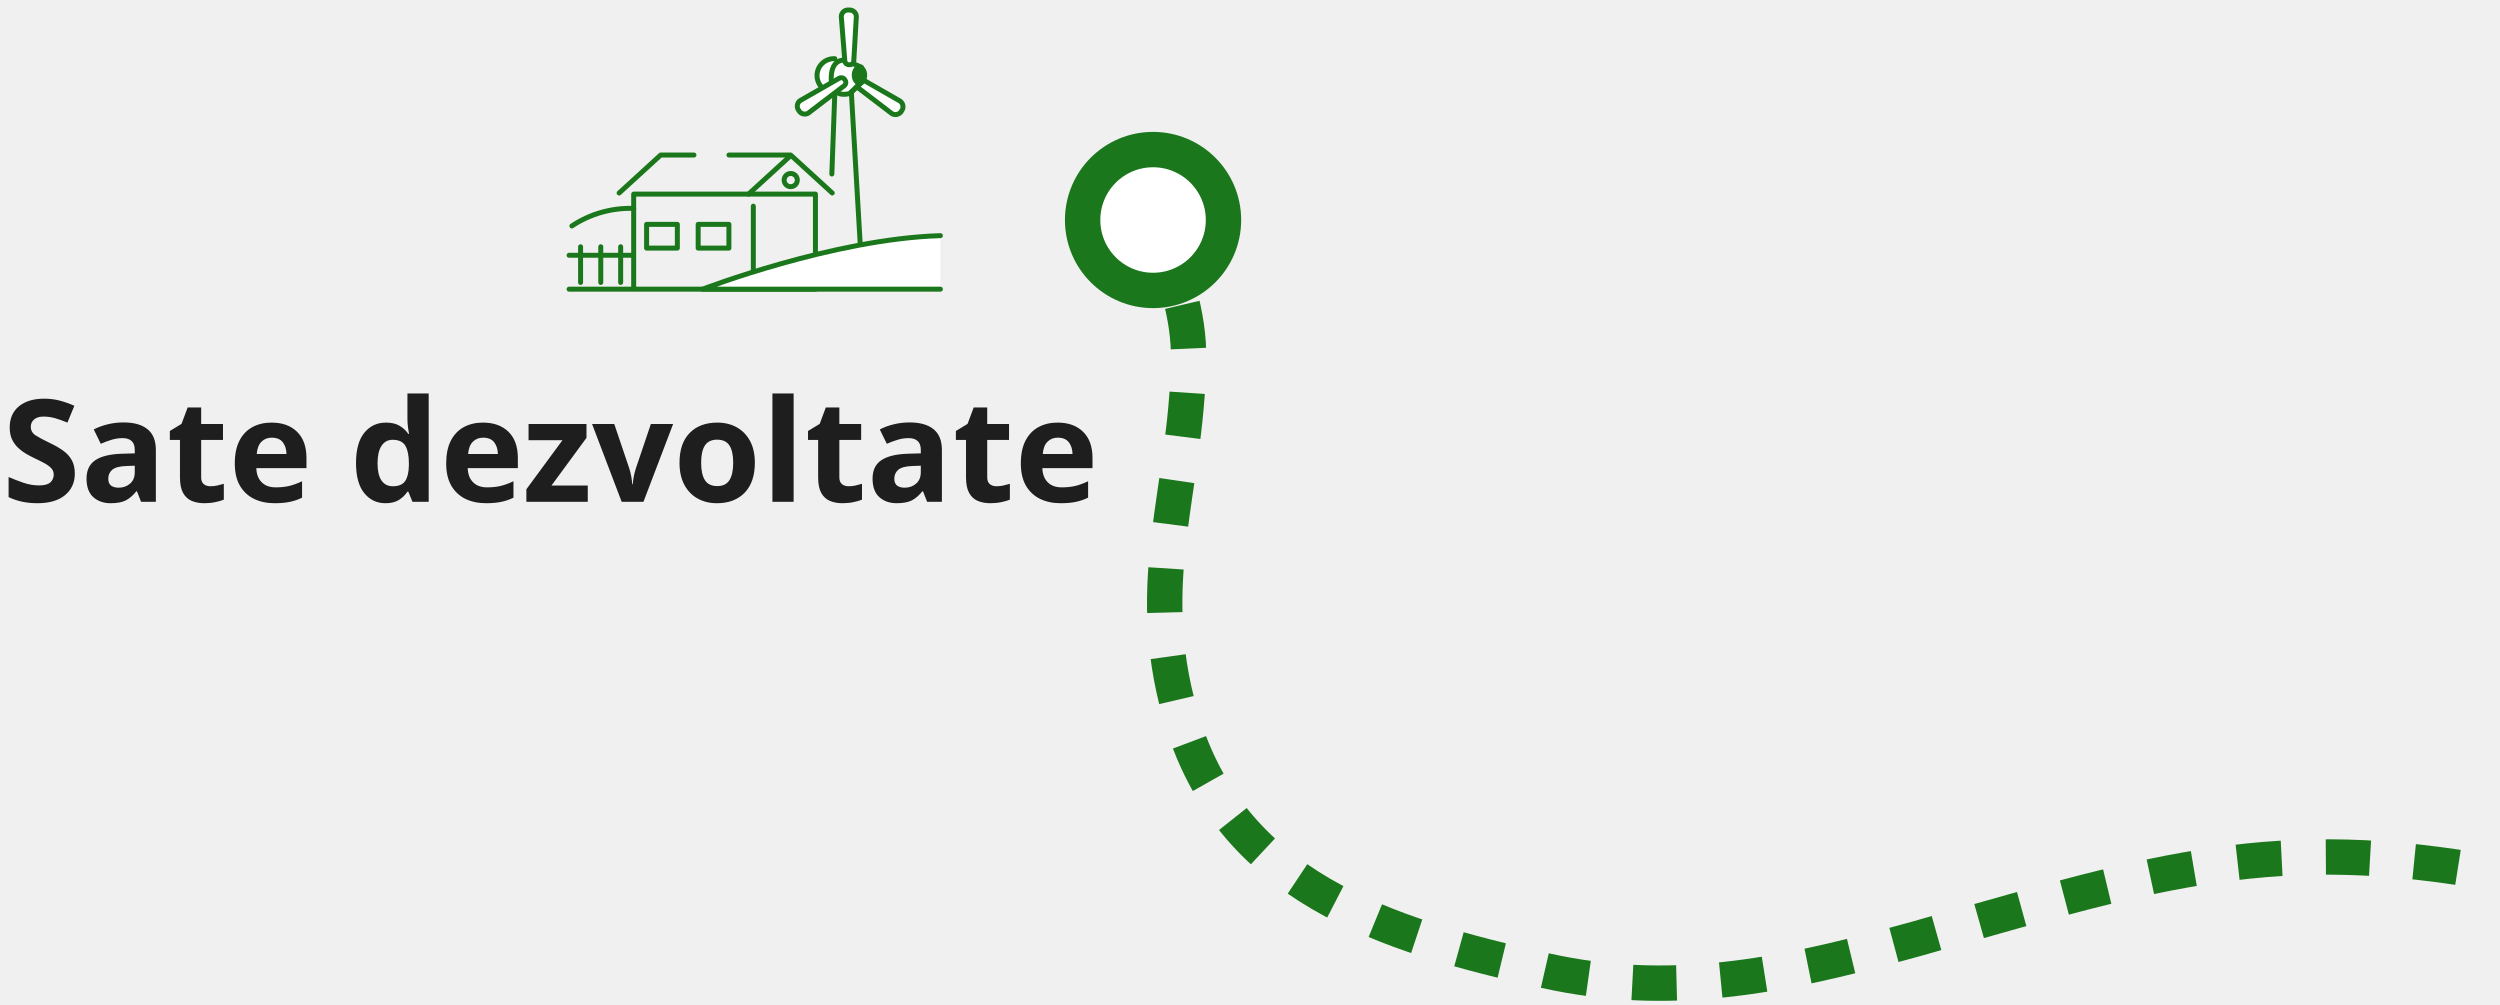
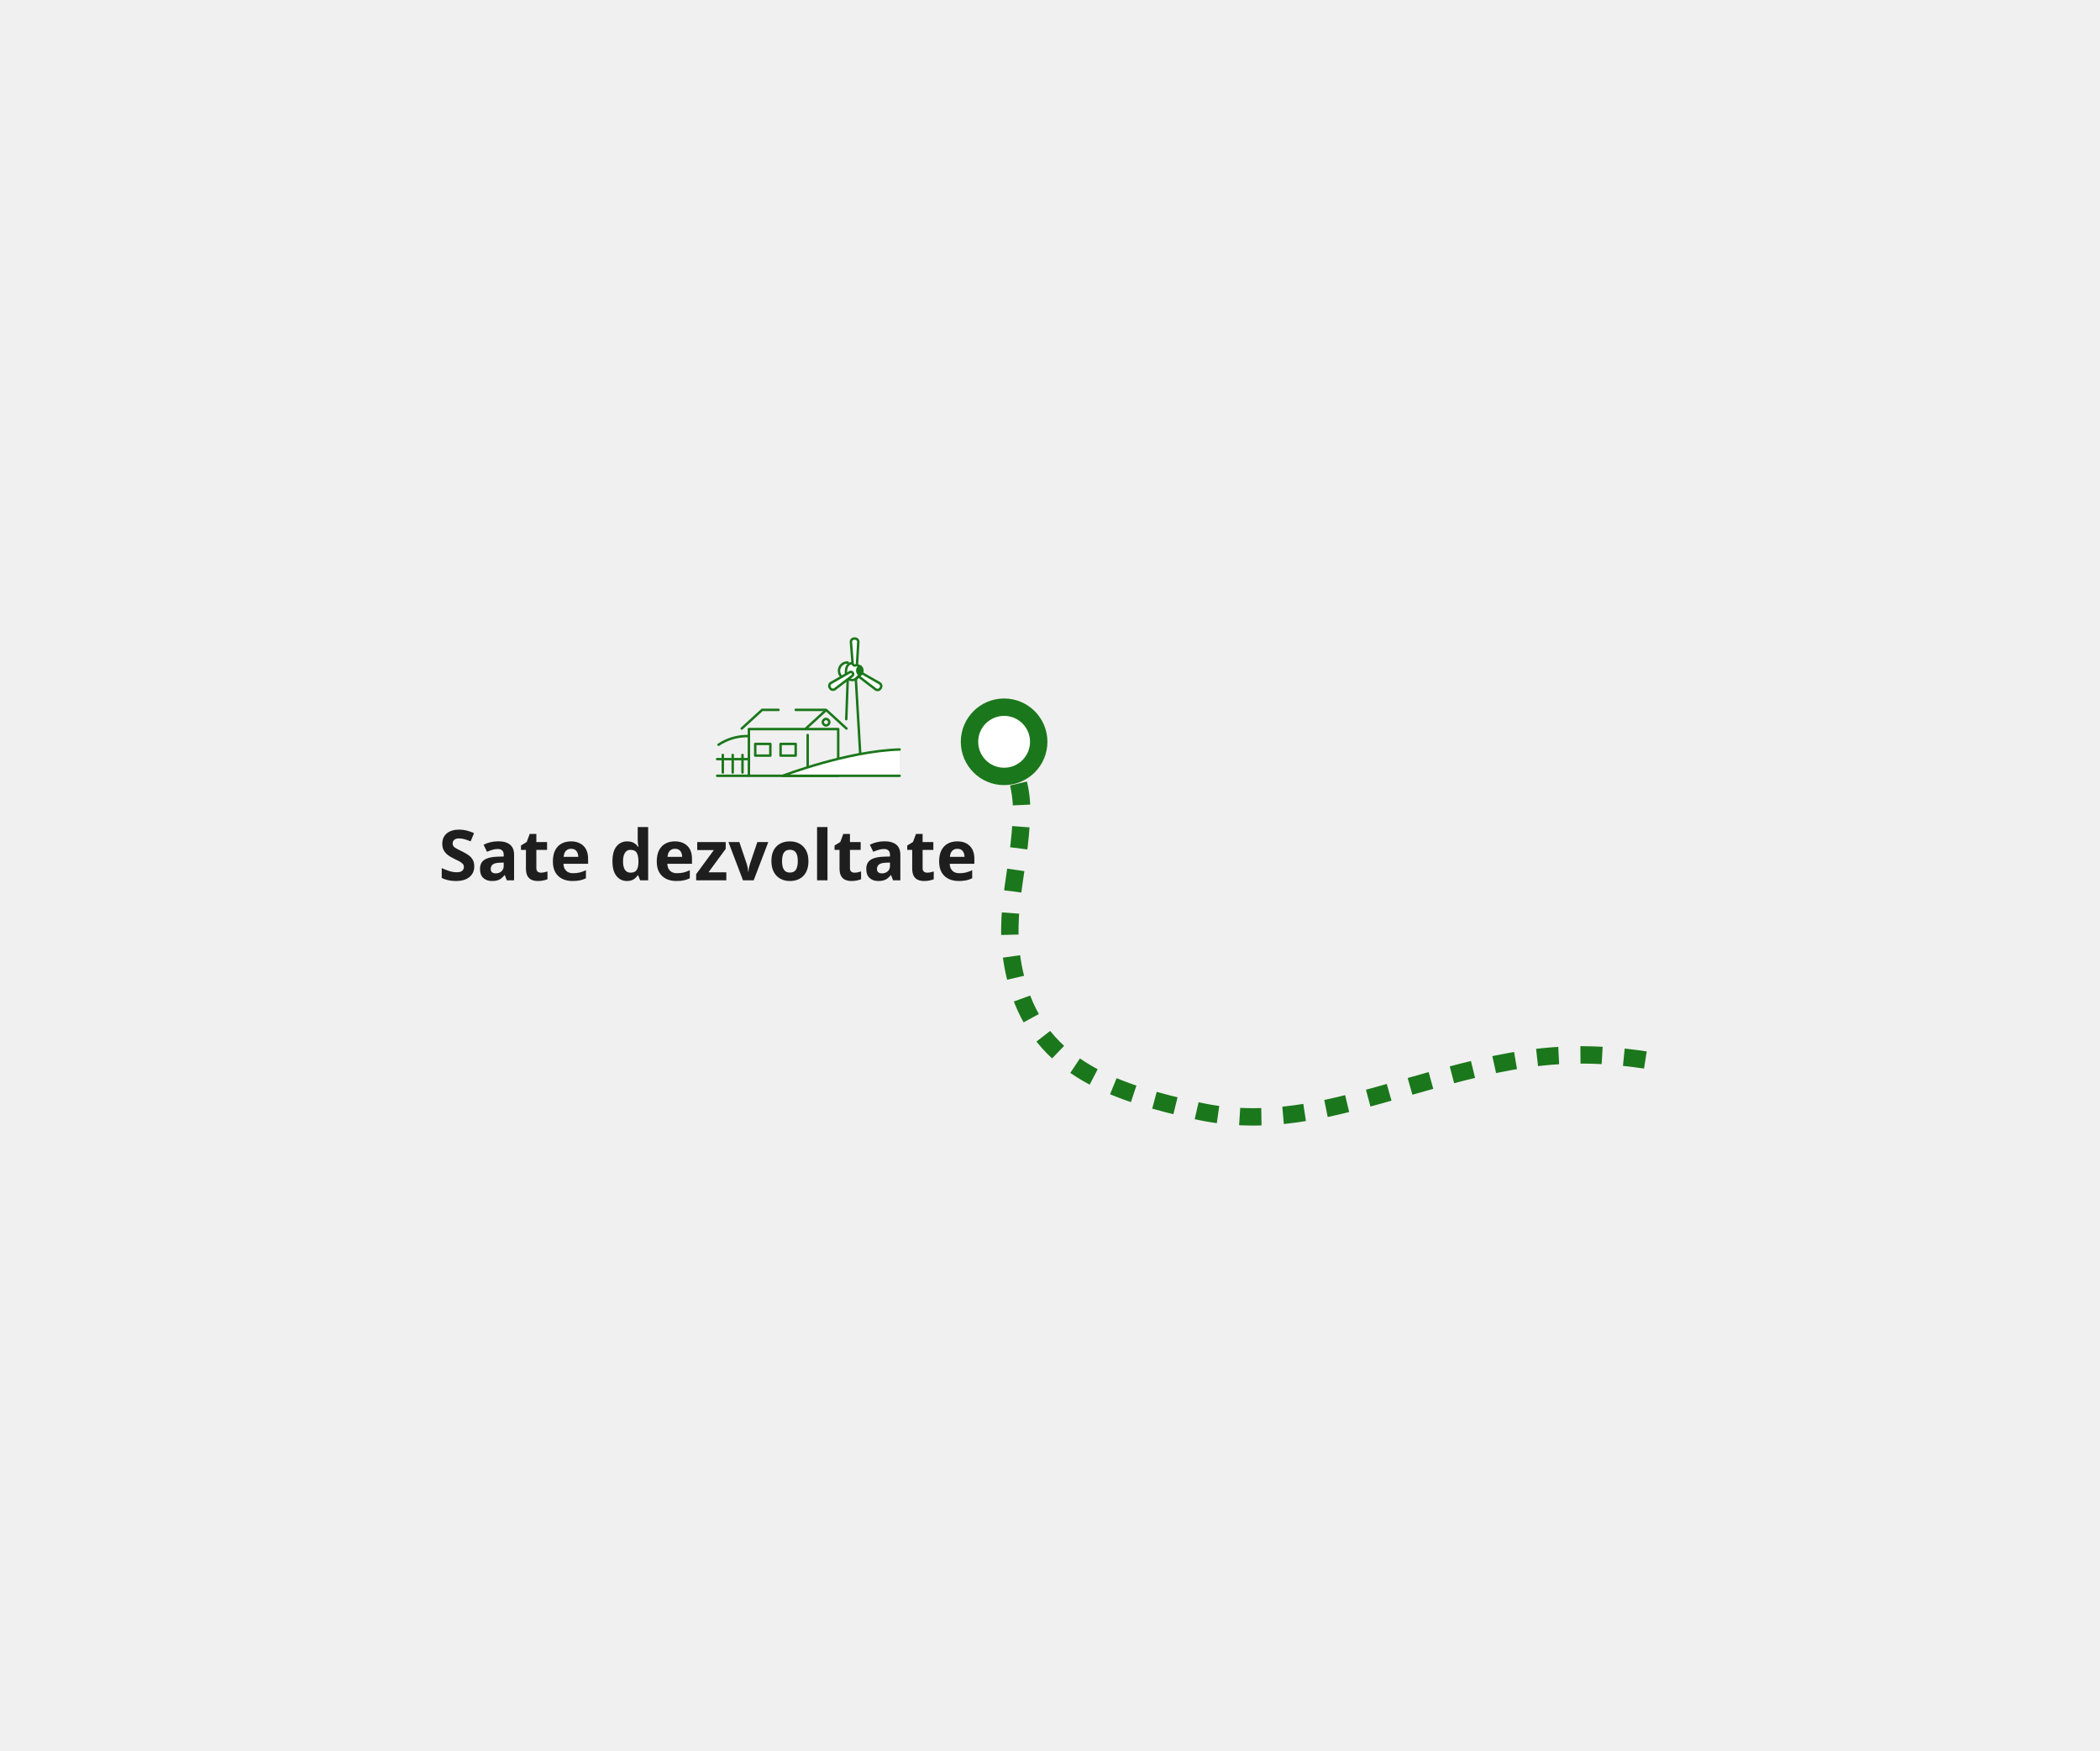
- <svg xmlns="http://www.w3.org/2000/svg" width="702" height="282" viewBox="0 0 702 282" fill="none">
-   <path d="M323.301 62.386C329.602 75.121 334.023 88.2 333.759 101.438C333.044 137.842 320.759 162.676 331.296 200.219C345.037 249.172 389.013 262.543 434.022 272.577C468.732 280.308 499.92 274.06 533.041 265.005C542.326 262.467 534.523 264.626 543.658 262.04C605.479 244.539 639.5 234.028 700.765 245.334" stroke="#1B771B" stroke-width="9.933" stroke-miterlimit="10" stroke-linejoin="round" stroke-dasharray="12.42 12.42" />
-   <path d="M323.777 81.555C334.7 81.555 343.555 72.7 343.555 61.777C343.555 50.855 334.7 42 323.777 42C312.855 42 304 50.855 304 61.777C304 72.7 312.855 81.555 323.777 81.555Z" fill="white" stroke="#1B771B" stroke-width="9.933" stroke-miterlimit="10" stroke-linecap="round" stroke-linejoin="round" />
-   <path d="M234.422 25.943C233.779 25.979 233.135 25.883 232.53 25.662C231.925 25.441 231.371 25.098 230.903 24.655C230.434 24.212 230.061 23.679 229.806 23.087C229.551 22.495 229.42 21.857 229.42 21.212C229.42 20.568 229.551 19.93 229.806 19.338C230.061 18.747 230.434 18.213 230.903 17.77C231.371 17.327 231.925 16.985 232.53 16.763C233.135 16.542 233.779 16.446 234.422 16.482" fill="white" />
-   <path d="M234.422 25.943C233.779 25.979 233.135 25.883 232.53 25.662C231.925 25.441 231.371 25.098 230.903 24.655C230.434 24.212 230.061 23.679 229.806 23.087C229.551 22.495 229.42 21.857 229.42 21.212C229.42 20.568 229.551 19.93 229.806 19.338C230.061 18.747 230.434 18.213 230.903 17.77C231.371 17.327 231.925 16.985 232.53 16.763C233.135 16.542 233.779 16.446 234.422 16.482" stroke="#1B771B" stroke-width="1.4" stroke-linecap="round" stroke-linejoin="round" />
-   <path d="M239.973 22.405C240.118 22.158 240.349 21.973 240.621 21.883C240.893 21.793 241.189 21.805 241.453 21.916L252.765 28.401C252.977 28.556 253.156 28.752 253.29 28.977C253.424 29.203 253.512 29.453 253.546 29.714C253.581 29.974 253.562 30.239 253.491 30.491C253.421 30.744 253.3 30.98 253.135 31.185C253.008 31.412 252.836 31.61 252.631 31.77C252.425 31.929 252.189 32.045 251.938 32.111C251.687 32.177 251.425 32.192 251.167 32.155C250.91 32.118 250.663 32.03 250.44 31.896L240.076 23.989C239.863 23.787 239.734 23.511 239.714 23.217C239.695 22.924 239.787 22.634 239.973 22.405Z" fill="white" stroke="#1B771B" stroke-width="1.4" stroke-linecap="round" stroke-linejoin="round" />
-   <path d="M241.885 18.866L237.295 16.897C237.295 16.897 233.401 16.231 233.401 22.049C233.401 27.868 238.376 26.328 238.554 26.24C238.731 26.151 242.152 22.982 242.152 22.982L241.885 18.866Z" fill="white" stroke="#1B771B" stroke-width="1.4" stroke-linecap="round" stroke-linejoin="round" />
-   <path d="M228.974 54.504H177.938V81.2H228.974V54.504Z" stroke="#1B771B" stroke-width="1.4" stroke-linecap="round" stroke-linejoin="round" />
-   <path d="M211.532 57.895V78.964" stroke="#1B771B" stroke-width="1.4" stroke-linecap="round" stroke-linejoin="round" />
-   <path d="M173.852 54.194L185.519 43.534H194.861" stroke="#1B771B" stroke-width="1.4" stroke-linecap="round" stroke-linejoin="round" />
-   <path d="M210.184 54.505L221.865 43.829" stroke="#1B771B" stroke-width="1.4" stroke-linecap="round" stroke-linejoin="round" />
-   <path d="M233.694 54.194L222.027 43.534H204.689" stroke="#1B771B" stroke-width="1.4" stroke-linecap="round" stroke-linejoin="round" />
-   <path d="M264.062 66.172C234.021 67.06 197.302 81.2 197.302 81.2H264.062" fill="white" />
-   <path d="M264.062 66.172C234.021 67.06 197.302 81.2 197.302 81.2H264.062" stroke="#1B771B" stroke-width="1.4" stroke-linecap="round" stroke-linejoin="round" />
-   <path d="M177.449 81.2H159.801" stroke="#1B771B" stroke-width="1.4" stroke-linecap="round" stroke-linejoin="round" />
-   <path d="M177.449 71.679H159.801" stroke="#1B771B" stroke-width="1.4" stroke-linecap="round" stroke-linejoin="round" />
-   <path d="M168.697 69.294V79.318" stroke="#1B771B" stroke-width="1.4" stroke-linecap="round" stroke-linejoin="round" />
-   <path d="M174.281 69.294V79.318" stroke="#1B771B" stroke-width="1.4" stroke-linecap="round" stroke-linejoin="round" />
-   <path d="M163.026 69.294V79.318" stroke="#1B771B" stroke-width="1.4" stroke-linecap="round" stroke-linejoin="round" />
-   <path d="M160.585 63.449C165.72 60.037 171.791 58.314 177.952 58.518" stroke="#1B771B" stroke-width="1.4" stroke-linecap="round" stroke-linejoin="round" />
-   <path d="M241.335 24.004C242.528 24.004 243.496 22.705 243.496 21.102C243.496 19.499 242.528 18.2 241.335 18.2C240.141 18.2 239.173 19.499 239.173 21.102C239.173 22.705 240.141 24.004 241.335 24.004Z" fill="#1B771B" />
-   <path d="M239.056 25.96L241.543 68.409" stroke="#1B771B" stroke-width="1.4" stroke-linecap="round" stroke-linejoin="round" />
-   <path d="M234.423 25.96L233.579 48.865" stroke="#1B771B" stroke-width="1.4" stroke-linecap="round" stroke-linejoin="round" />
-   <path d="M239.056 25.944C239.204 25.736 241.884 22.982 241.884 22.982" stroke="#1B771B" stroke-width="1.4" stroke-linecap="round" stroke-linejoin="round" />
-   <path d="M237.25 22.405C237.105 22.158 236.875 21.971 236.604 21.879C236.332 21.786 236.036 21.794 235.77 21.902L224.651 28.268C224.441 28.424 224.265 28.62 224.134 28.845C224.002 29.071 223.918 29.321 223.887 29.58C223.855 29.838 223.876 30.101 223.948 30.352C224.021 30.602 224.144 30.835 224.31 31.037C224.433 31.264 224.601 31.463 224.803 31.624C225.006 31.784 225.238 31.902 225.488 31.969C225.737 32.037 225.997 32.054 226.253 32.018C226.508 31.983 226.754 31.896 226.975 31.762L237.162 23.989C237.373 23.785 237.499 23.508 237.516 23.215C237.532 22.921 237.437 22.632 237.25 22.405Z" fill="white" stroke="#1B771B" stroke-width="1.4" stroke-linecap="round" stroke-linejoin="round" />
-   <path d="M238.479 18.186C238.191 18.209 237.905 18.125 237.676 17.95C237.446 17.775 237.289 17.522 237.235 17.238L236.229 4.623C236.239 4.359 236.304 4.1 236.42 3.863C236.536 3.626 236.7 3.415 236.902 3.245C237.104 3.075 237.34 2.949 237.594 2.875C237.847 2.802 238.113 2.782 238.375 2.817C238.63 2.791 238.888 2.816 239.133 2.892C239.377 2.968 239.604 3.093 239.799 3.259C239.995 3.425 240.154 3.629 240.268 3.858C240.382 4.088 240.448 4.338 240.463 4.594L239.737 17.223C239.687 17.512 239.529 17.772 239.296 17.95C239.063 18.128 238.771 18.212 238.479 18.186Z" fill="white" stroke="#1B771B" stroke-width="1.4" stroke-linecap="round" stroke-linejoin="round" />
-   <path d="M190.197 63.003H181.565V69.665H190.197V63.003Z" stroke="#1B771B" stroke-width="1.4" stroke-linecap="round" stroke-linejoin="round" />
-   <path d="M204.676 63.003H196.044V69.665H204.676V63.003Z" stroke="#1B771B" stroke-width="1.4" stroke-linecap="round" stroke-linejoin="round" />
-   <path d="M222.031 52.417C223.053 52.417 223.882 51.589 223.882 50.566C223.882 49.544 223.053 48.716 222.031 48.716C221.009 48.716 220.181 49.544 220.181 50.566C220.181 51.589 221.009 52.417 222.031 52.417Z" stroke="#1B771B" stroke-width="1.4" stroke-linecap="round" stroke-linejoin="round" />
-   <text fill="#1E1E1E" xml:space="preserve" style="white-space: pre" font-family="Titillium Web" font-size="40" font-weight="600" letter-spacing="0px">
-     <tspan x="0.57" y="140.9">Sate dezvoltate</tspan>
-   </text>
+ <svg xmlns="http://www.w3.org/2000/svg" width="1200" height="1000" viewBox="0 0 1200 1000" fill="none">
+   <g id="segment-environment-07-sate-dezvoltate">
+     <g id="Group 1175">
+       <g id="Group 1124">
+         <path id="Vector" d="M573.301 424.386C579.602 437.121 584.023 450.2 583.759 463.438C583.044 499.842 570.759 524.676 581.296 562.219C595.037 611.172 639.013 624.543 684.022 634.577C718.732 642.308 749.92 636.06 783.041 627.005C792.326 624.467 784.523 626.626 793.658 624.04C855.479 606.539 889.5 596.028 950.765 607.334" stroke="#1B771B" stroke-width="9.933" stroke-miterlimit="10" stroke-linejoin="round" stroke-dasharray="12.42 12.42" />
+         <path id="Vector_2" d="M573.777 443.555C584.7 443.555 593.555 434.7 593.555 423.777C593.555 412.855 584.7 404 573.777 404C562.855 404 554 412.855 554 423.777C554 434.7 562.855 443.555 573.777 443.555Z" fill="white" stroke="#1B771B" stroke-width="9.933" stroke-miterlimit="10" stroke-linecap="round" stroke-linejoin="round" />
+       </g>
+       <g id="icon-sate-dezvoltate 1">
+         <path id="Vector_3" d="M484.422 387.943C483.779 387.979 483.135 387.883 482.53 387.662C481.925 387.44 481.371 387.098 480.903 386.655C480.434 386.212 480.061 385.679 479.806 385.087C479.551 384.495 479.42 383.857 479.42 383.213C479.42 382.568 479.551 381.93 479.806 381.338C480.061 380.746 480.434 380.213 480.903 379.77C481.371 379.327 481.925 378.985 482.53 378.763C483.135 378.542 483.779 378.446 484.422 378.482" fill="white" />
+         <path id="Vector_4" d="M484.422 387.943C483.779 387.979 483.135 387.883 482.53 387.662C481.925 387.44 481.371 387.098 480.903 386.655C480.434 386.212 480.061 385.679 479.806 385.087C479.551 384.495 479.42 383.857 479.42 383.213C479.42 382.568 479.551 381.93 479.806 381.338C480.061 380.746 480.434 380.213 480.903 379.77C481.371 379.327 481.925 378.985 482.53 378.763C483.135 378.542 483.779 378.446 484.422 378.482" stroke="#1B771B" stroke-width="1.4" stroke-linecap="round" stroke-linejoin="round" />
+         <path id="Vector_5" d="M489.973 384.405C490.118 384.158 490.349 383.973 490.621 383.883C490.893 383.793 491.189 383.805 491.453 383.916L502.765 390.401C502.977 390.556 503.156 390.752 503.29 390.977C503.424 391.203 503.512 391.453 503.546 391.714C503.581 391.974 503.562 392.239 503.491 392.491C503.421 392.744 503.3 392.98 503.135 393.185C503.008 393.411 502.836 393.61 502.631 393.77C502.425 393.929 502.189 394.045 501.938 394.111C501.687 394.177 501.425 394.192 501.167 394.155C500.91 394.118 500.663 394.03 500.44 393.896L490.076 385.989C489.863 385.787 489.734 385.511 489.714 385.217C489.695 384.924 489.787 384.634 489.973 384.405Z" fill="white" stroke="#1B771B" stroke-width="1.4" stroke-linecap="round" stroke-linejoin="round" />
+         <path id="Vector_6" d="M491.885 380.866L487.295 378.897C487.295 378.897 483.401 378.231 483.401 384.05C483.401 389.868 488.376 388.328 488.554 388.24C488.731 388.151 492.152 384.982 492.152 384.982L491.885 380.866Z" fill="white" stroke="#1B771B" stroke-width="1.4" stroke-linecap="round" stroke-linejoin="round" />
+         <path id="Vector_7" d="M478.974 416.504H427.938V443.2H478.974V416.504Z" stroke="#1B771B" stroke-width="1.4" stroke-linecap="round" stroke-linejoin="round" />
+         <path id="Vector_8" d="M461.532 419.895V440.964" stroke="#1B771B" stroke-width="1.4" stroke-linecap="round" stroke-linejoin="round" />
+         <path id="Vector_9" d="M423.852 416.194L435.519 405.534H444.861" stroke="#1B771B" stroke-width="1.4" stroke-linecap="round" stroke-linejoin="round" />
+         <path id="Vector_10" d="M460.184 416.505L471.865 405.829" stroke="#1B771B" stroke-width="1.4" stroke-linecap="round" stroke-linejoin="round" />
+         <path id="Vector_11" d="M483.694 416.194L472.027 405.534H454.689" stroke="#1B771B" stroke-width="1.4" stroke-linecap="round" stroke-linejoin="round" />
+         <path id="Vector_12" d="M514.062 428.172C484.021 429.06 447.302 443.2 447.302 443.2H514.062" fill="white" />
+         <path id="Vector_13" d="M514.062 428.172C484.021 429.06 447.302 443.2 447.302 443.2H514.062" stroke="#1B771B" stroke-width="1.4" stroke-linecap="round" stroke-linejoin="round" />
+         <path id="Vector_14" d="M427.449 443.2H409.801" stroke="#1B771B" stroke-width="1.4" stroke-linecap="round" stroke-linejoin="round" />
+         <path id="Vector_15" d="M427.449 433.679H409.801" stroke="#1B771B" stroke-width="1.4" stroke-linecap="round" stroke-linejoin="round" />
+         <path id="Vector_16" d="M418.697 431.294V441.318" stroke="#1B771B" stroke-width="1.4" stroke-linecap="round" stroke-linejoin="round" />
+         <path id="Vector_17" d="M424.281 431.294V441.318" stroke="#1B771B" stroke-width="1.4" stroke-linecap="round" stroke-linejoin="round" />
+         <path id="Vector_18" d="M413.026 431.294V441.318" stroke="#1B771B" stroke-width="1.4" stroke-linecap="round" stroke-linejoin="round" />
+         <path id="Vector_19" d="M410.585 425.449C415.72 422.037 421.791 420.314 427.952 420.518" stroke="#1B771B" stroke-width="1.4" stroke-linecap="round" stroke-linejoin="round" />
+         <path id="Vector_20" d="M491.335 386.004C492.528 386.004 493.496 384.705 493.496 383.102C493.496 381.499 492.528 380.2 491.335 380.2C490.141 380.2 489.173 381.499 489.173 383.102C489.173 384.705 490.141 386.004 491.335 386.004Z" fill="#1B771B" />
+         <path id="Vector_21" d="M489.056 387.96L491.543 430.409" stroke="#1B771B" stroke-width="1.4" stroke-linecap="round" stroke-linejoin="round" />
+         <path id="Vector_22" d="M484.423 387.96L483.579 410.865" stroke="#1B771B" stroke-width="1.4" stroke-linecap="round" stroke-linejoin="round" />
+         <path id="Vector_23" d="M489.056 387.944C489.204 387.736 491.884 384.982 491.884 384.982" stroke="#1B771B" stroke-width="1.4" stroke-linecap="round" stroke-linejoin="round" />
+         <path id="Vector_24" d="M487.25 384.405C487.105 384.158 486.875 383.971 486.604 383.879C486.332 383.786 486.036 383.795 485.77 383.902L474.651 390.268C474.441 390.423 474.265 390.62 474.134 390.845C474.002 391.071 473.918 391.321 473.887 391.58C473.855 391.838 473.876 392.101 473.948 392.352C474.021 392.602 474.144 392.835 474.31 393.037C474.433 393.264 474.601 393.463 474.803 393.624C475.006 393.784 475.238 393.902 475.488 393.969C475.737 394.037 475.997 394.054 476.253 394.018C476.508 393.983 476.754 393.896 476.975 393.762L487.162 385.989C487.373 385.785 487.499 385.508 487.516 385.214C487.532 384.921 487.437 384.632 487.25 384.405Z" fill="white" stroke="#1B771B" stroke-width="1.4" stroke-linecap="round" stroke-linejoin="round" />
+         <path id="Vector_25" d="M488.479 380.186C488.191 380.209 487.905 380.125 487.676 379.95C487.446 379.775 487.289 379.522 487.235 379.238L486.229 366.623C486.239 366.359 486.304 366.1 486.42 365.863C486.536 365.626 486.7 365.415 486.902 365.245C487.104 365.075 487.34 364.949 487.594 364.875C487.847 364.802 488.113 364.782 488.375 364.817C488.63 364.791 488.888 364.816 489.133 364.892C489.377 364.968 489.604 365.093 489.799 365.259C489.995 365.425 490.154 365.629 490.268 365.858C490.382 366.088 490.448 366.338 490.463 366.594L489.737 379.223C489.687 379.512 489.529 379.772 489.296 379.95C489.063 380.128 488.771 380.212 488.479 380.186Z" fill="white" stroke="#1B771B" stroke-width="1.4" stroke-linecap="round" stroke-linejoin="round" />
+         <path id="Vector_26" d="M440.197 425.003H431.565V431.665H440.197V425.003Z" stroke="#1B771B" stroke-width="1.4" stroke-linecap="round" stroke-linejoin="round" />
+         <path id="Vector_27" d="M454.676 425.003H446.044V431.665H454.676V425.003Z" stroke="#1B771B" stroke-width="1.4" stroke-linecap="round" stroke-linejoin="round" />
+         <path id="Vector_28" d="M472.031 414.417C473.053 414.417 473.882 413.589 473.882 412.567C473.882 411.545 473.053 410.716 472.031 410.716C471.009 410.716 470.181 411.545 470.181 412.567C470.181 413.589 471.009 414.417 472.031 414.417Z" stroke="#1B771B" stroke-width="1.4" stroke-linecap="round" stroke-linejoin="round" />
+       </g>
+       <text id="Sate dezvoltate" fill="#1E1E1E" xml:space="preserve" style="white-space: pre" font-family="Titillium Web" font-size="40" font-weight="600" letter-spacing="0px">
+         <tspan x="250.57" y="502.9">Sate dezvoltate</tspan>
+       </text>
+     </g>
+   </g>
</svg>
